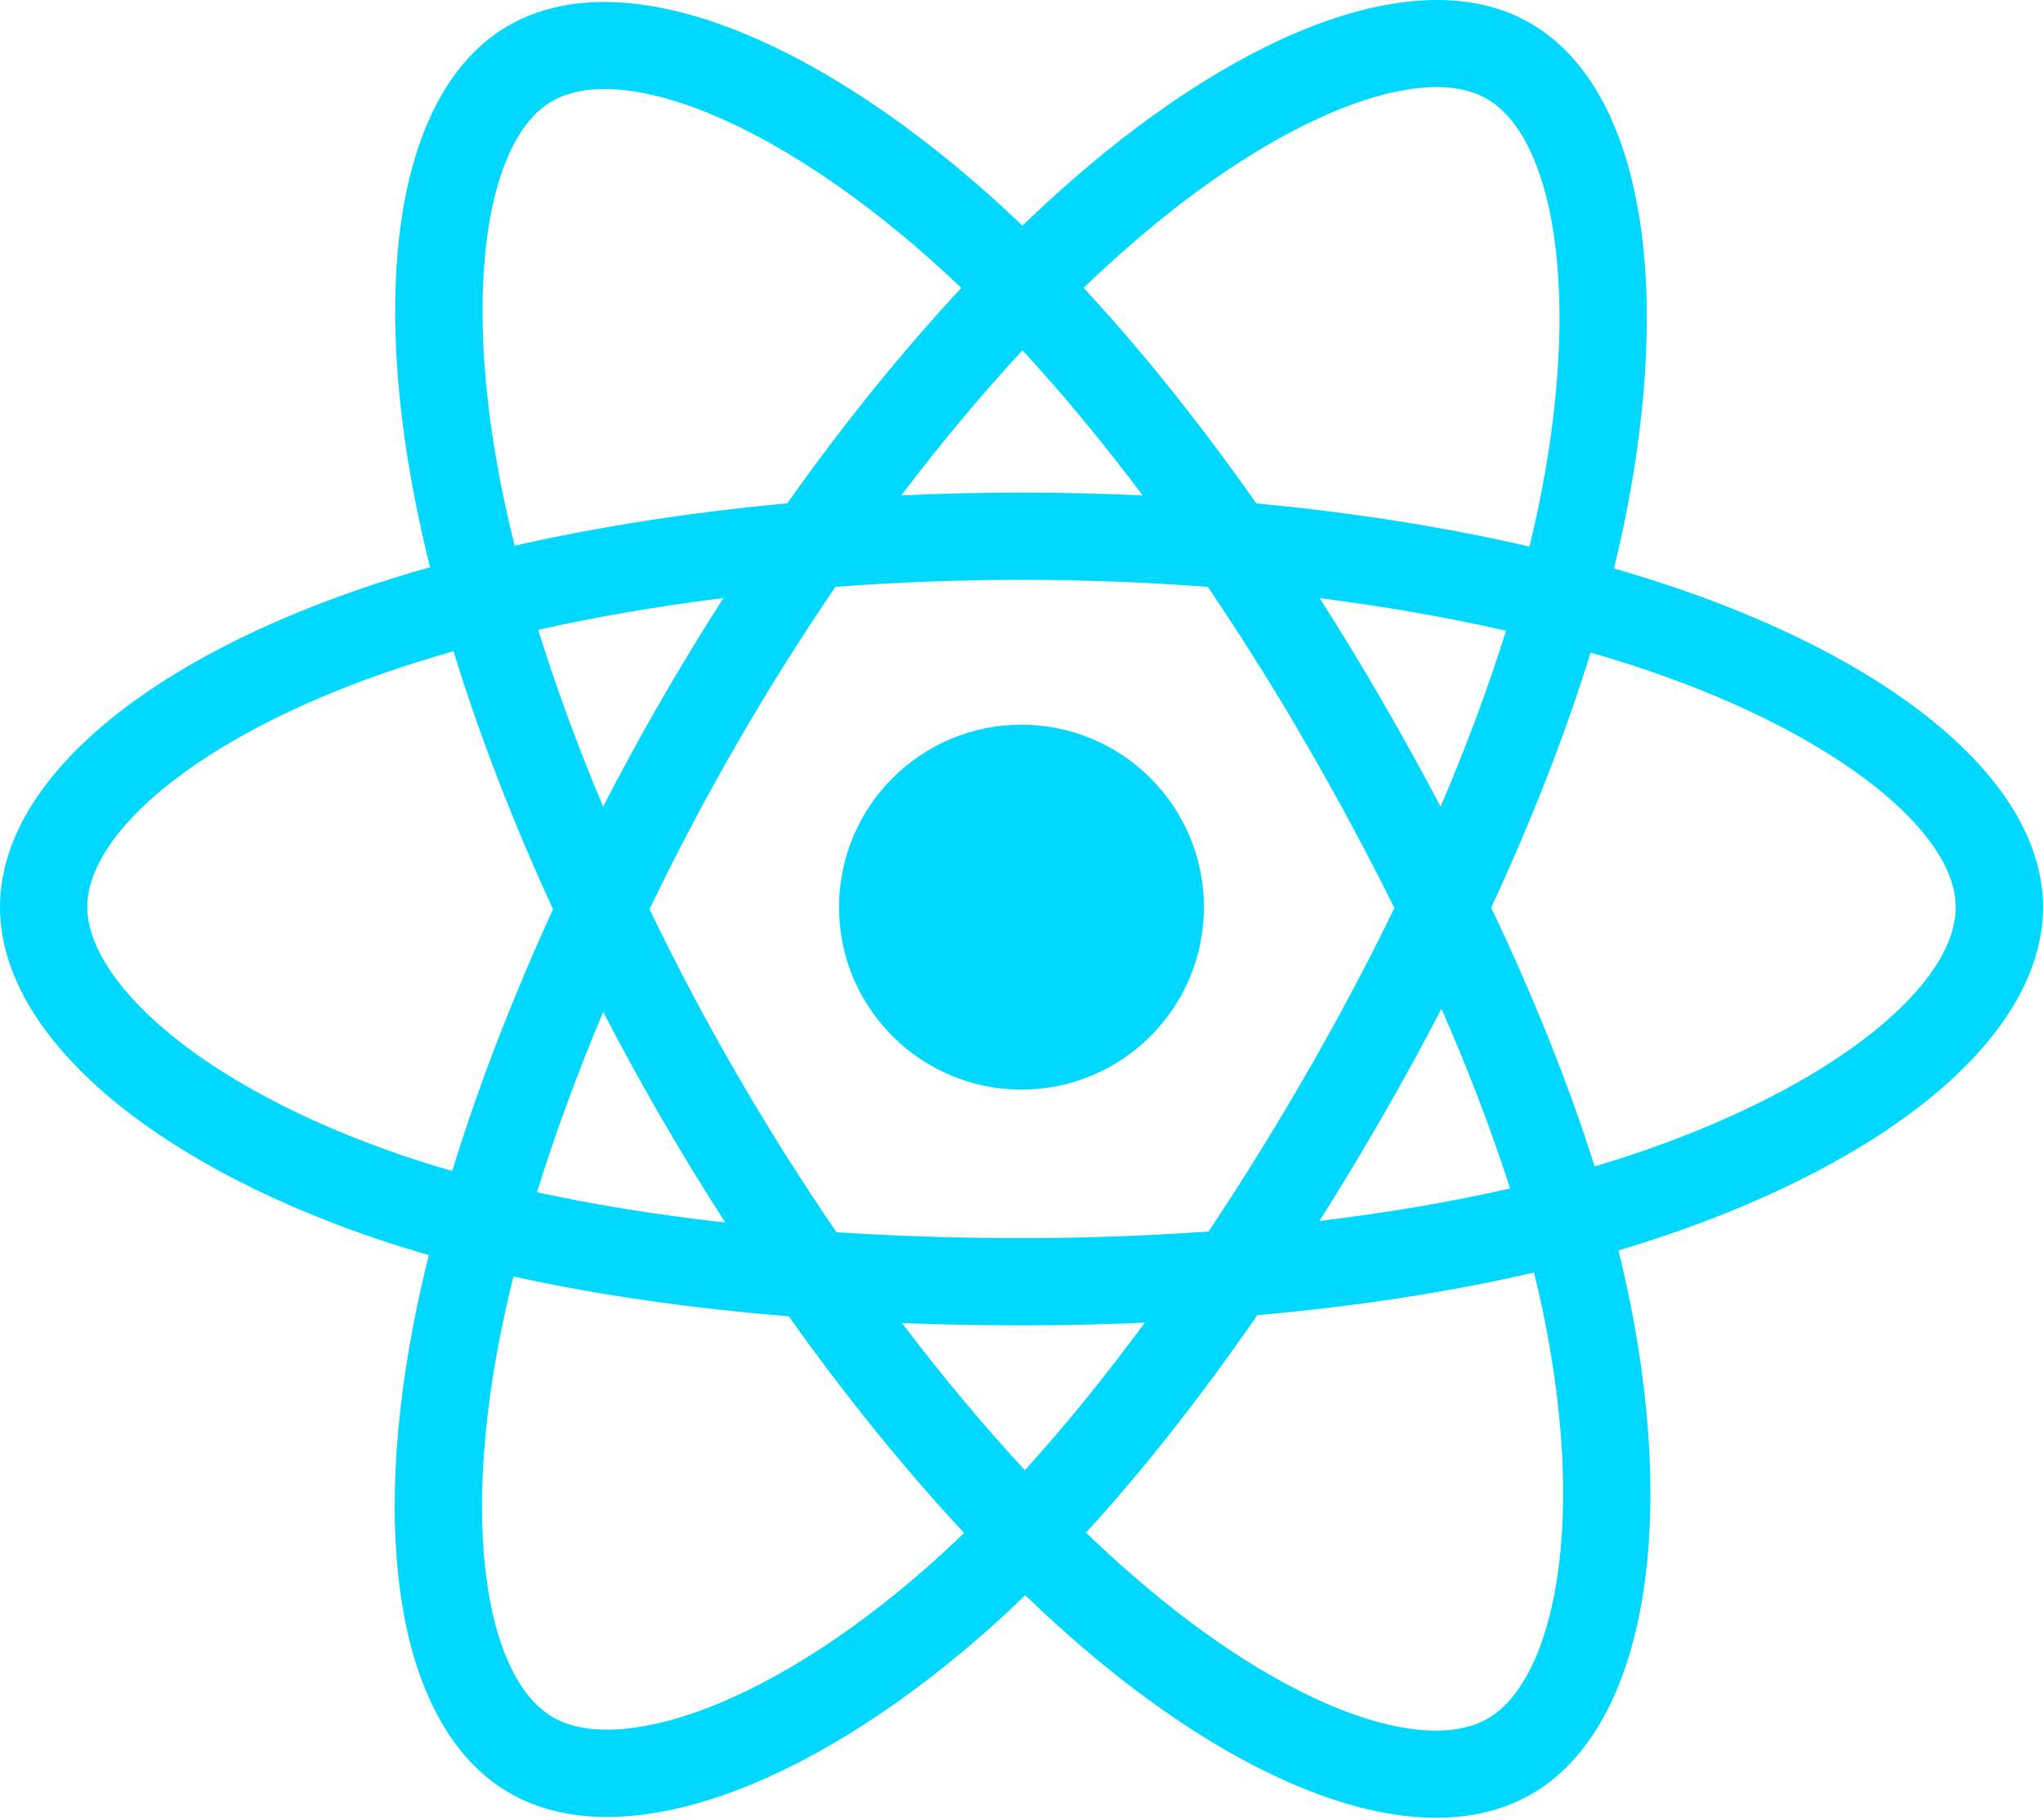
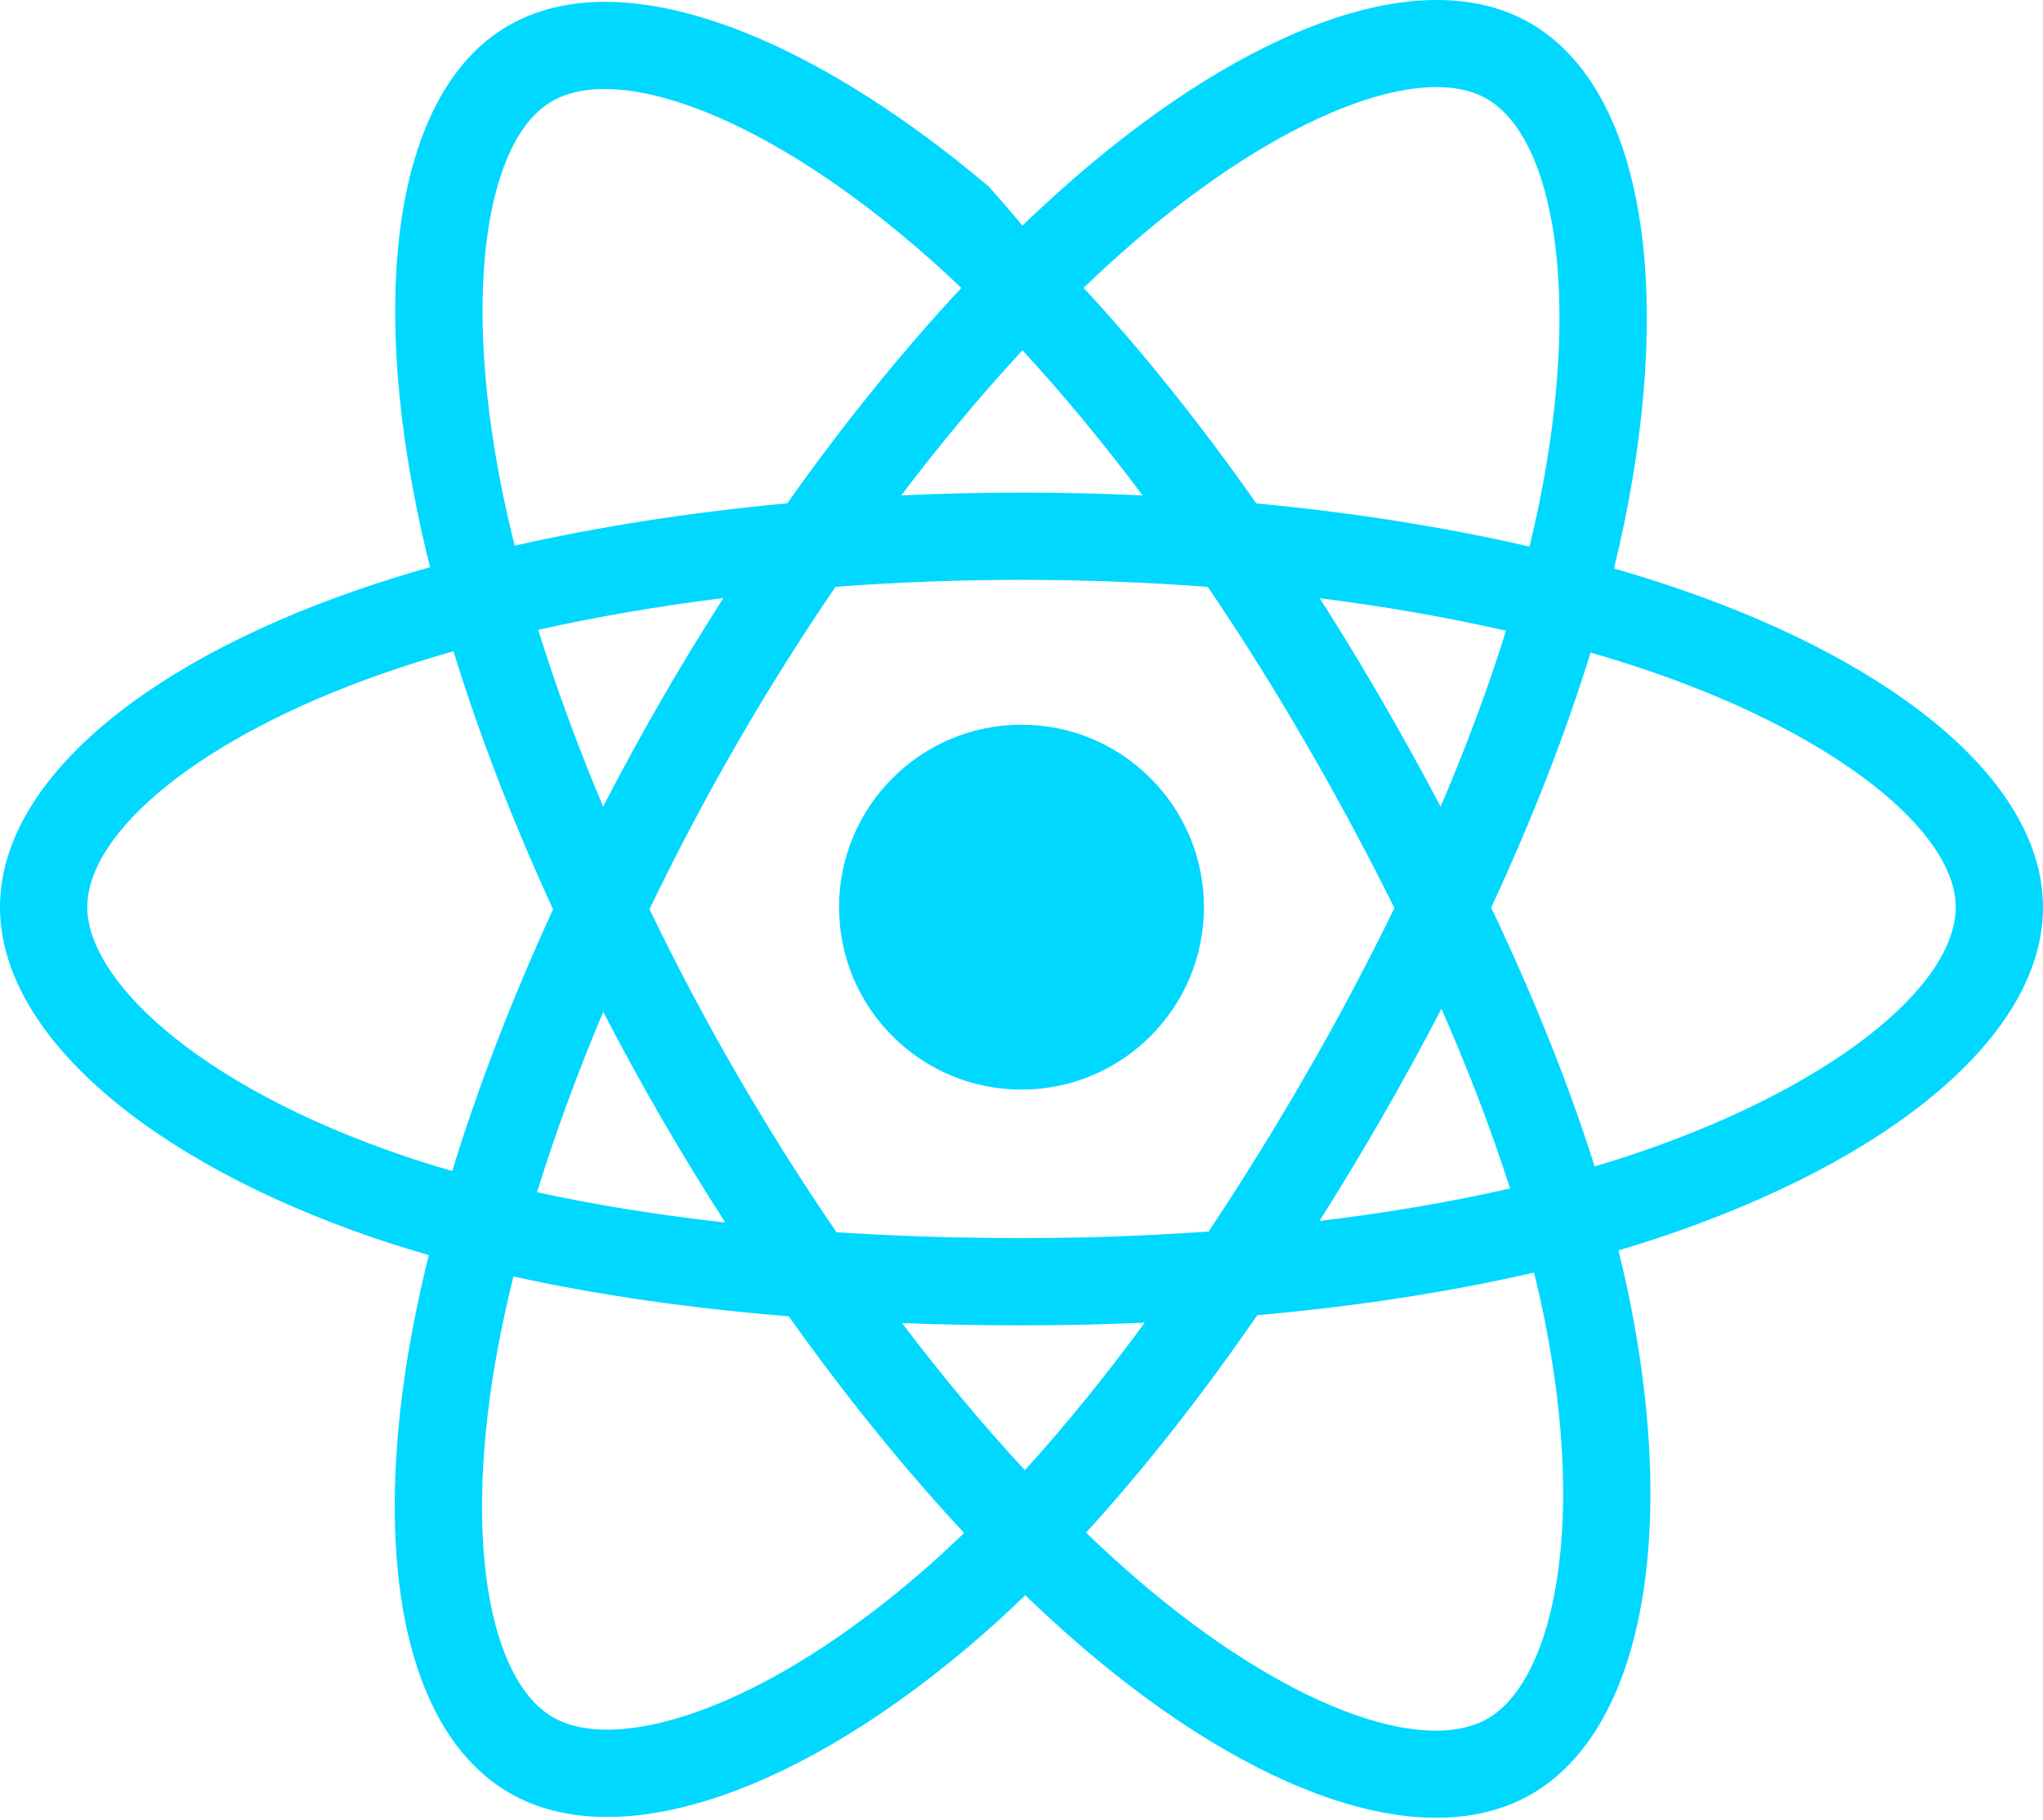
<svg xmlns="http://www.w3.org/2000/svg" aria-hidden="true" role="img" class="iconify iconify--logos" width="35.93" height="32" preserveAspectRatio="xMidYMid meet" viewBox="0 0 256 228">
-   <path fill="#00D8FF" d="M210.483 73.824a171.49 171.49 0 0 0-8.24-2.597c.465-1.9.893-3.777 1.273-5.621c6.238-30.281 2.16-54.676-11.769-62.708c-13.355-7.7-35.196.329-57.254 19.526a171.23 171.23 0 0 0-6.375 5.848a155.866 155.866 0 0 0-4.241-3.917C100.759 3.829 77.587-4.822 63.673 3.233C50.33 10.957 46.379 33.89 51.995 62.588a170.974 170.974 0 0 0 1.892 8.48c-3.28.932-6.445 1.924-9.474 2.98C17.309 83.498 0 98.307 0 113.668c0 15.865 18.582 31.778 46.812 41.427a145.52 145.52 0 0 0 6.921 2.165a167.467 167.467 0 0 0-2.01 9.138c-5.354 28.2-1.173 50.591 12.134 58.266c13.744 7.926 36.812-.22 59.273-19.855a145.567 145.567 0 0 0 5.342-4.923a168.064 168.064 0 0 0 6.92 6.314c21.758 18.722 43.246 26.282 56.54 18.586c13.731-7.949 18.194-32.003 12.4-61.268a145.016 145.016 0 0 0-1.535-6.842c1.62-.48 3.21-.974 4.76-1.488c29.348-9.723 48.443-25.443 48.443-41.52c0-15.417-17.868-30.326-45.517-39.844Zm-6.365 70.984c-1.4.463-2.836.91-4.3 1.345c-3.24-10.257-7.612-21.163-12.963-32.432c5.106-11 9.31-21.767 12.459-31.957c2.619.758 5.16 1.557 7.61 2.4c23.69 8.156 38.14 20.213 38.14 29.504c0 9.896-15.606 22.743-40.946 31.14Zm-10.514 20.834c2.562 12.94 2.927 24.64 1.23 33.787c-1.524 8.219-4.59 13.698-8.382 15.893c-8.067 4.67-25.32-1.4-43.927-17.412a156.726 156.726 0 0 1-6.437-5.87c7.214-7.889 14.423-17.06 21.459-27.246c12.376-1.098 24.068-2.894 34.671-5.345a134.17 134.17 0 0 1 1.386 6.193ZM87.276 214.515c-7.882 2.783-14.16 2.863-17.955.675c-8.075-4.657-11.432-22.636-6.853-46.752a156.923 156.923 0 0 1 1.869-8.499c10.486 2.32 22.093 3.988 34.498 4.994c7.084 9.967 14.501 19.128 21.976 27.15a134.668 134.668 0 0 1-4.877 4.492c-9.933 8.682-19.886 14.842-28.658 17.94ZM50.35 144.747c-12.483-4.267-22.792-9.812-29.858-15.863c-6.35-5.437-9.555-10.836-9.555-15.216c0-9.322 13.897-21.212 37.076-29.293c2.813-.98 5.757-1.905 8.812-2.773c3.204 10.42 7.406 21.315 12.477 32.332c-5.137 11.18-9.399 22.249-12.634 32.792a134.718 134.718 0 0 1-6.318-1.979Zm12.378-84.26c-4.811-24.587-1.616-43.134 6.425-47.789c8.564-4.958 27.502 2.111 47.463 19.835a144.318 144.318 0 0 1 3.841 3.545c-7.438 7.987-14.787 17.08-21.808 26.988c-12.04 1.116-23.565 2.908-34.161 5.309a160.342 160.342 0 0 1-1.76-7.887Zm110.427 27.268a347.8 347.8 0 0 0-7.785-12.803c8.168 1.033 15.994 2.404 23.343 4.08c-2.206 7.072-4.956 14.465-8.193 22.045a381.151 381.151 0 0 0-7.365-13.322Zm-45.032-43.861c5.044 5.465 10.096 11.566 15.065 18.186a322.04 322.04 0 0 0-30.257-.006c4.974-6.559 10.069-12.652 15.192-18.18ZM82.802 87.83a323.167 323.167 0 0 0-7.227 13.238c-3.184-7.553-5.909-14.98-8.134-22.152c7.304-1.634 15.093-2.97 23.209-3.984a321.524 321.524 0 0 0-7.848 12.897Zm8.081 65.352c-8.385-.936-16.291-2.203-23.593-3.793c2.26-7.3 5.045-14.885 8.298-22.6a321.187 321.187 0 0 0 7.257 13.246c2.594 4.48 5.28 8.868 8.038 13.147Zm37.542 31.03c-5.184-5.592-10.354-11.779-15.403-18.433c4.902.192 9.899.29 14.978.29c5.218 0 10.376-.117 15.453-.343c-4.985 6.774-10.018 12.97-15.028 18.486Zm52.198-57.817c3.422 7.8 6.306 15.345 8.596 22.52c-7.422 1.694-15.436 3.058-23.88 4.071a382.417 382.417 0 0 0 7.859-13.026a347.403 347.403 0 0 0 7.425-13.565Zm-16.898 8.101a358.557 358.557 0 0 1-12.281 19.815a329.4 329.4 0 0 1-23.444.823c-7.967 0-15.716-.248-23.178-.732a310.202 310.202 0 0 1-12.513-19.846h.001a307.41 307.41 0 0 1-10.923-20.627a310.278 310.278 0 0 1 10.89-20.637l-.001.001a307.318 307.318 0 0 1 12.413-19.761c7.613-.576 15.42-.876 23.31-.876H128c7.926 0 15.743.303 23.354.883a329.357 329.357 0 0 1 12.335 19.695a358.489 358.489 0 0 1 11.036 20.54a329.472 329.472 0 0 1-11 20.722Zm22.56-122.124c8.572 4.944 11.906 24.881 6.52 51.026c-.344 1.668-.73 3.367-1.15 5.09c-10.622-2.452-22.155-4.275-34.23-5.408c-7.034-10.017-14.323-19.124-21.64-27.008a160.789 160.789 0 0 1 5.888-5.4c18.9-16.447 36.564-22.941 44.612-18.3ZM128 90.808c12.625 0 22.86 10.235 22.86 22.86s-10.235 22.86-22.86 22.86s-22.86-10.235-22.86-22.86s10.235-22.86 22.86-22.86Z" />
+   <path fill="#00D8FF" d="M210.483 73.824a171.49 171.49 0 0 0-8.24-2.597c.465-1.9.893-3.777 1.273-5.621c6.238-30.281 2.16-54.676-11.769-62.708c-13.355-7.7-35.196.329-57.254 19.526a171.23 171.23 0 0 0-6.375 5.848a155.866 155.866 0 0 0-4.241-4.917C100.759 3.829 77.587-4.822 63.673 3.233C50.33 10.957 46.379 33.89 51.995 62.588a170.974 170.974 0 0 0 1.892 8.48c-3.28.932-6.445 1.924-9.474 2.98C17.309 83.498 0 98.307 0 113.668c0 15.865 18.582 31.778 46.812 41.427a145.52 145.52 0 0 0 6.921 2.165a167.467 167.467 0 0 0-2.01 9.138c-5.354 28.2-1.173 50.591 12.134 58.266c13.744 7.926 36.812-.22 59.273-19.855a145.567 145.567 0 0 0 5.342-4.923a168.064 168.064 0 0 0 6.92 6.314c21.758 18.722 43.246 26.282 56.54 18.586c13.731-7.949 18.194-32.003 12.4-61.268a145.016 145.016 0 0 0-1.535-6.842c1.62-.48 3.21-.974 4.76-1.488c29.348-9.723 48.443-25.443 48.443-41.52c0-15.417-17.868-30.326-45.517-39.844Zm-6.365 70.984c-1.4.463-2.836.91-4.3 1.345c-3.24-10.257-7.612-21.163-12.963-32.432c5.106-11 9.31-21.767 12.459-31.957c2.619.758 5.16 1.557 7.61 2.4c23.69 8.156 38.14 20.213 38.14 29.504c0 9.896-15.606 22.743-40.946 31.14Zm-10.514 20.834c2.562 12.94 2.927 24.64 1.23 33.787c-1.524 8.219-4.59 13.698-8.382 15.893c-8.067 4.67-25.32-1.4-43.927-17.412a156.726 156.726 0 0 1-6.437-5.87c7.214-7.889 14.423-17.06 21.459-27.246c12.376-1.098 24.068-2.894 34.671-5.345a134.17 134.17 0 0 1 1.386 6.193ZM87.276 214.515c-7.882 2.783-14.16 2.863-17.955.675c-8.075-4.657-11.432-22.636-6.853-46.752a156.923 156.923 0 0 1 1.869-8.499c10.486 2.32 22.093 3.988 34.498 4.994c7.084 9.967 14.501 19.128 21.976 27.15a134.668 134.668 0 0 1-4.877 4.492c-9.933 8.682-19.886 14.842-28.658 17.94ZM50.35 144.747c-12.483-4.267-22.792-9.812-29.858-15.863c-6.35-5.437-9.555-10.836-9.555-15.216c0-9.322 13.897-21.212 37.076-29.293c2.813-.98 5.757-1.905 8.812-2.773c3.204 10.42 7.406 21.315 12.477 32.332c-5.137 11.18-9.399 22.249-12.634 32.792a134.718 134.718 0 0 1-6.318-1.979Zm12.378-84.26c-4.811-24.587-1.616-43.134 6.425-47.789c8.564-4.958 27.502 2.111 47.463 19.835a144.318 144.318 0 0 1 3.841 3.545c-7.438 7.987-14.787 17.08-21.808 26.988c-12.04 1.116-23.565 2.908-34.161 5.309a160.342 160.342 0 0 1-1.76-7.887Zm110.427 27.268a347.8 347.8 0 0 0-7.785-12.803c8.168 1.033 15.994 2.404 23.343 4.08c-2.206 7.072-4.956 14.465-8.193 22.045a381.151 381.151 0 0 0-7.365-13.322Zm-45.032-43.861c5.044 5.465 10.096 11.566 15.065 18.186a322.04 322.04 0 0 0-30.257-.006c4.974-6.559 10.069-12.652 15.192-18.18ZM82.802 87.83a323.167 323.167 0 0 0-7.227 13.238c-3.184-7.553-5.909-14.98-8.134-22.152c7.304-1.634 15.093-2.97 23.209-3.984a321.524 321.524 0 0 0-7.848 12.897Zm8.081 65.352c-8.385-.936-16.291-2.203-23.593-3.793c2.26-7.3 5.045-14.885 8.298-22.6a321.187 321.187 0 0 0 7.257 13.246c2.594 4.48 5.28 8.868 8.038 13.147Zm37.542 31.03c-5.184-5.592-10.354-11.779-15.403-18.433c4.902.192 9.899.29 14.978.29c5.218 0 10.376-.117 15.453-.343c-4.985 6.774-10.018 12.97-15.028 18.486Zm52.198-57.817c3.422 7.8 6.306 15.345 8.596 22.52c-7.422 1.694-15.436 3.058-23.88 4.071a382.417 382.417 0 0 0 7.859-13.026a347.403 347.403 0 0 0 7.425-13.565Zm-16.898 8.101a358.557 358.557 0 0 1-12.281 19.815a329.4 329.4 0 0 1-23.444.823c-7.967 0-15.716-.248-23.178-.732a310.202 310.202 0 0 1-12.513-19.846h.001a307.41 307.41 0 0 1-10.923-20.627a310.278 310.278 0 0 1 10.89-20.637l-.001.001a307.318 307.318 0 0 1 12.413-19.761c7.613-.576 15.42-.876 23.31-.876H128c7.926 0 15.743.303 23.354.883a329.357 329.357 0 0 1 12.335 19.695a358.489 358.489 0 0 1 11.036 20.54a329.472 329.472 0 0 1-11 20.722Zm22.56-122.124c8.572 4.944 11.906 24.881 6.52 51.026c-.344 1.668-.73 3.367-1.15 5.09c-10.622-2.452-22.155-4.275-34.23-5.408c-7.034-10.017-14.323-19.124-21.64-27.008a160.789 160.789 0 0 1 5.888-5.4c18.9-16.447 36.564-22.941 44.612-18.3ZM128 90.808c12.625 0 22.86 10.235 22.86 22.86s-10.235 22.86-22.86 22.86s-22.86-10.235-22.86-22.86s10.235-22.86 22.86-22.86Z" />
</svg>
